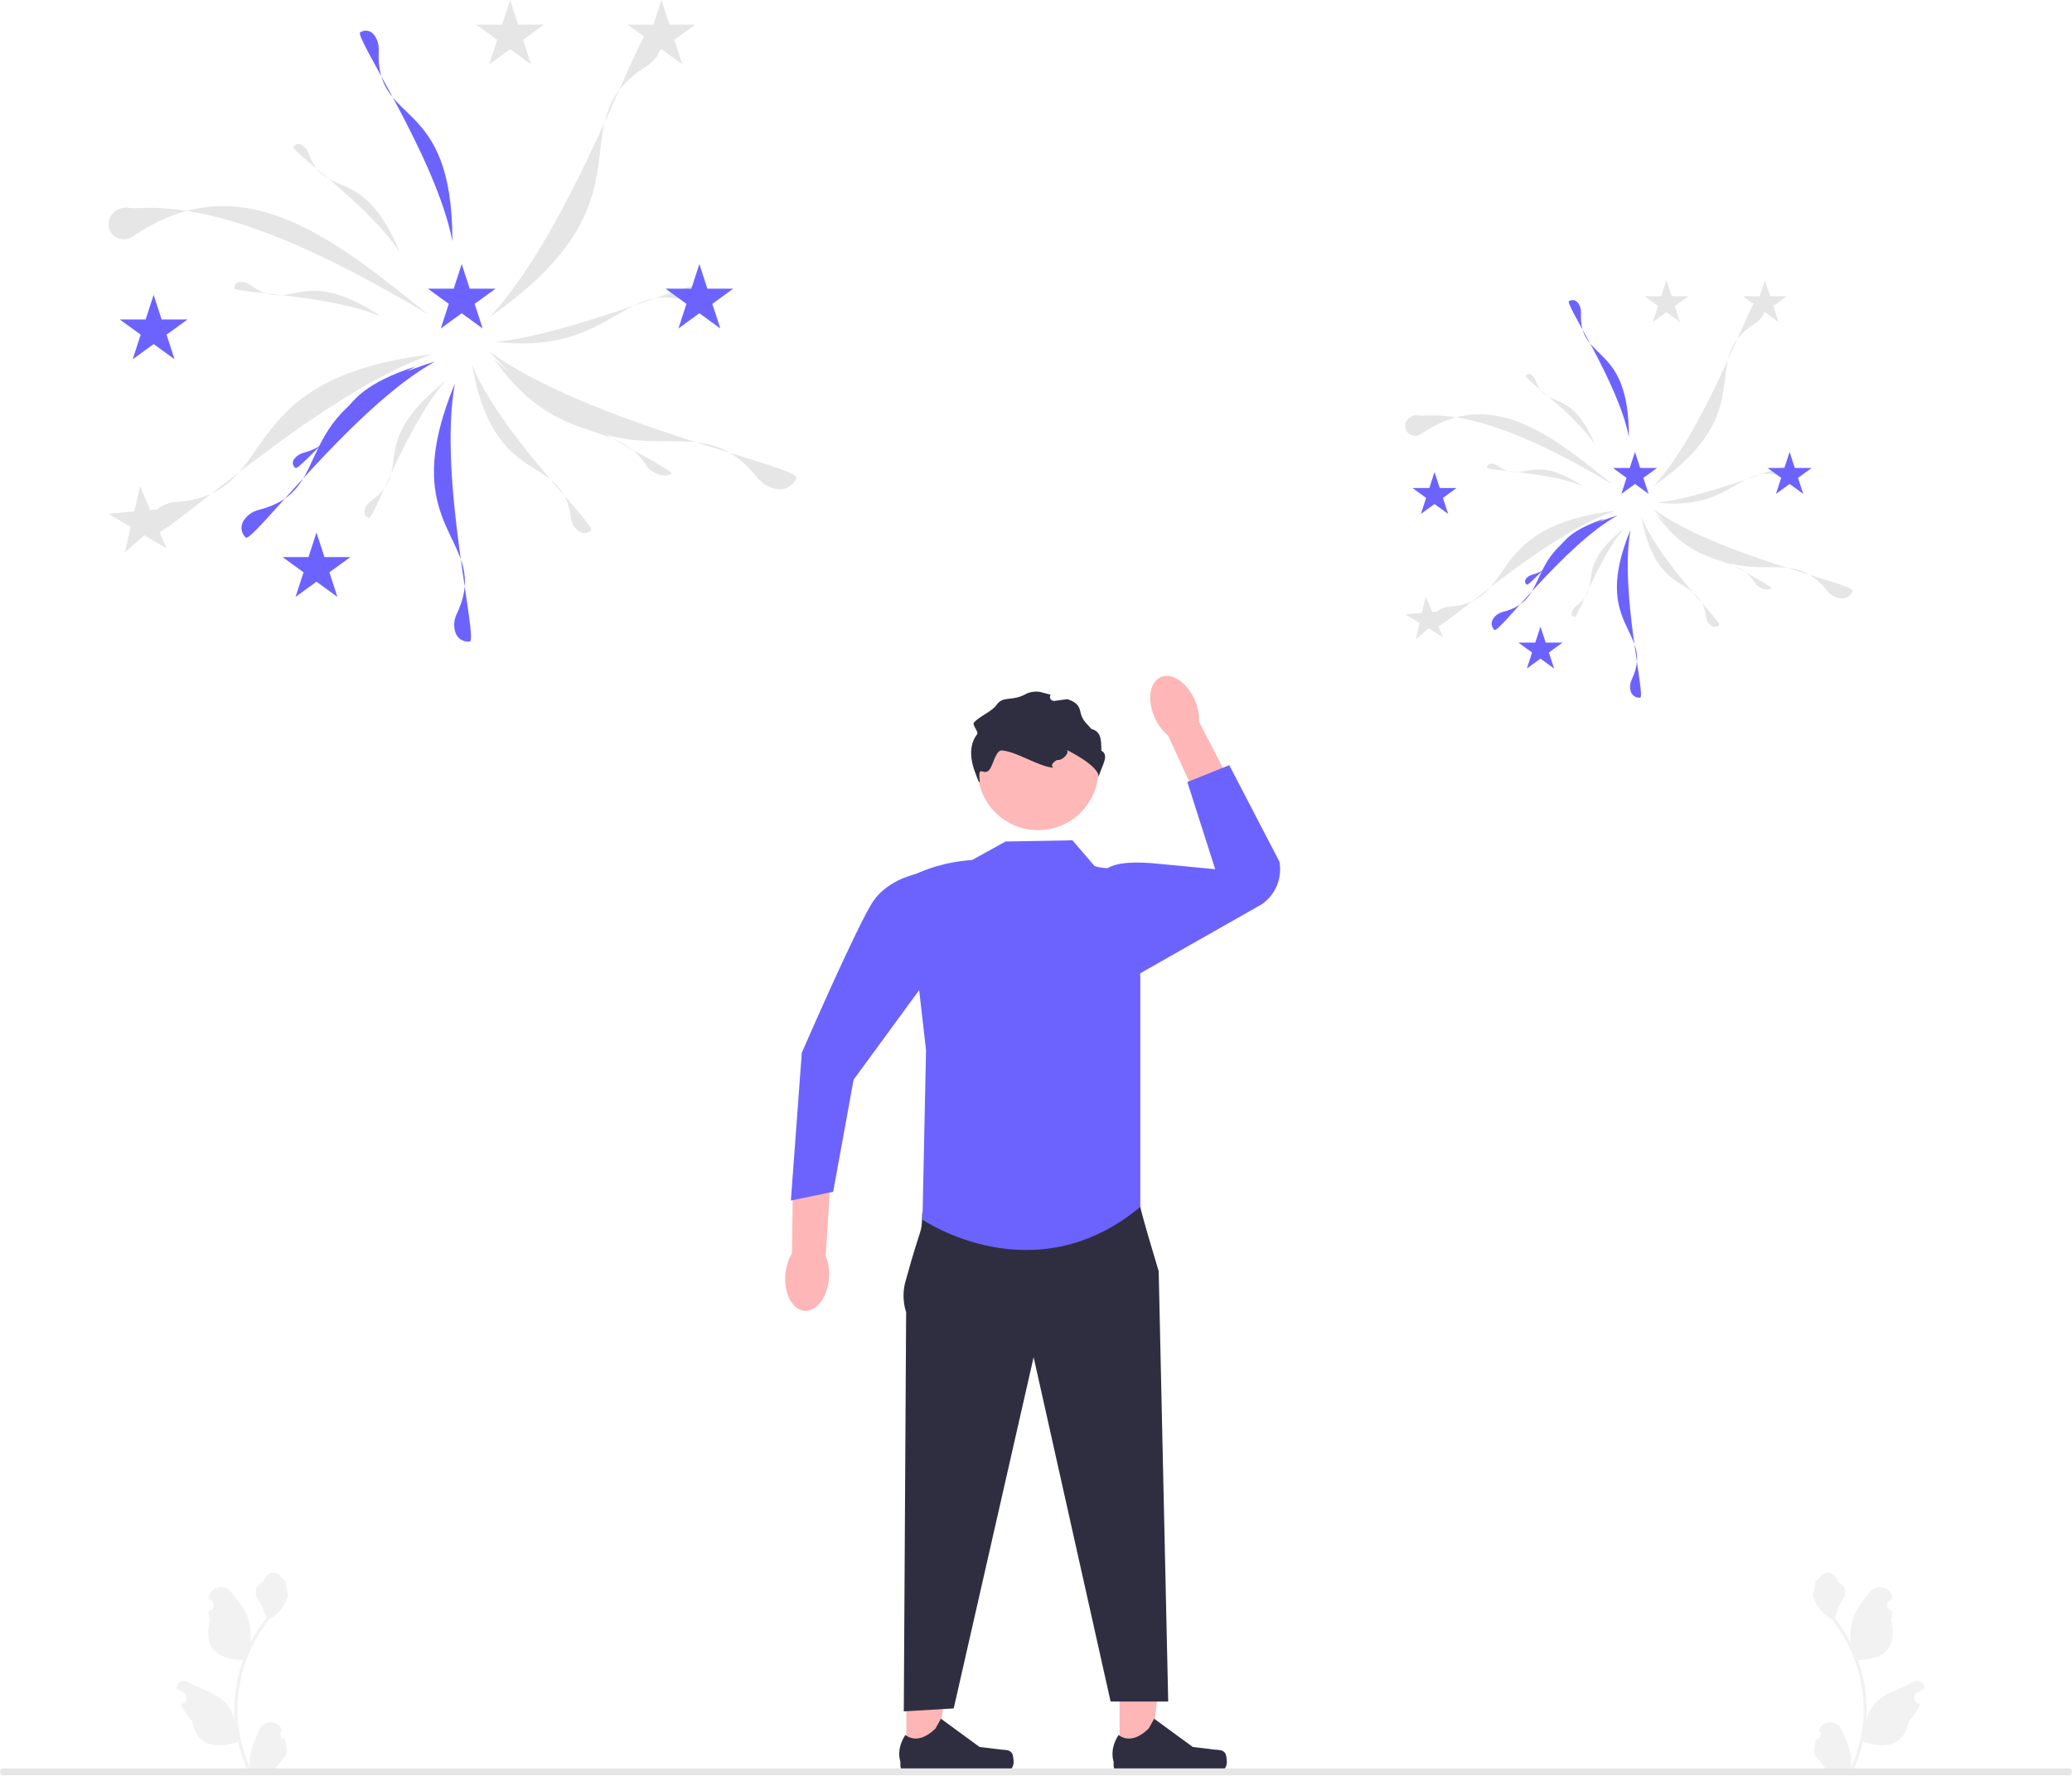
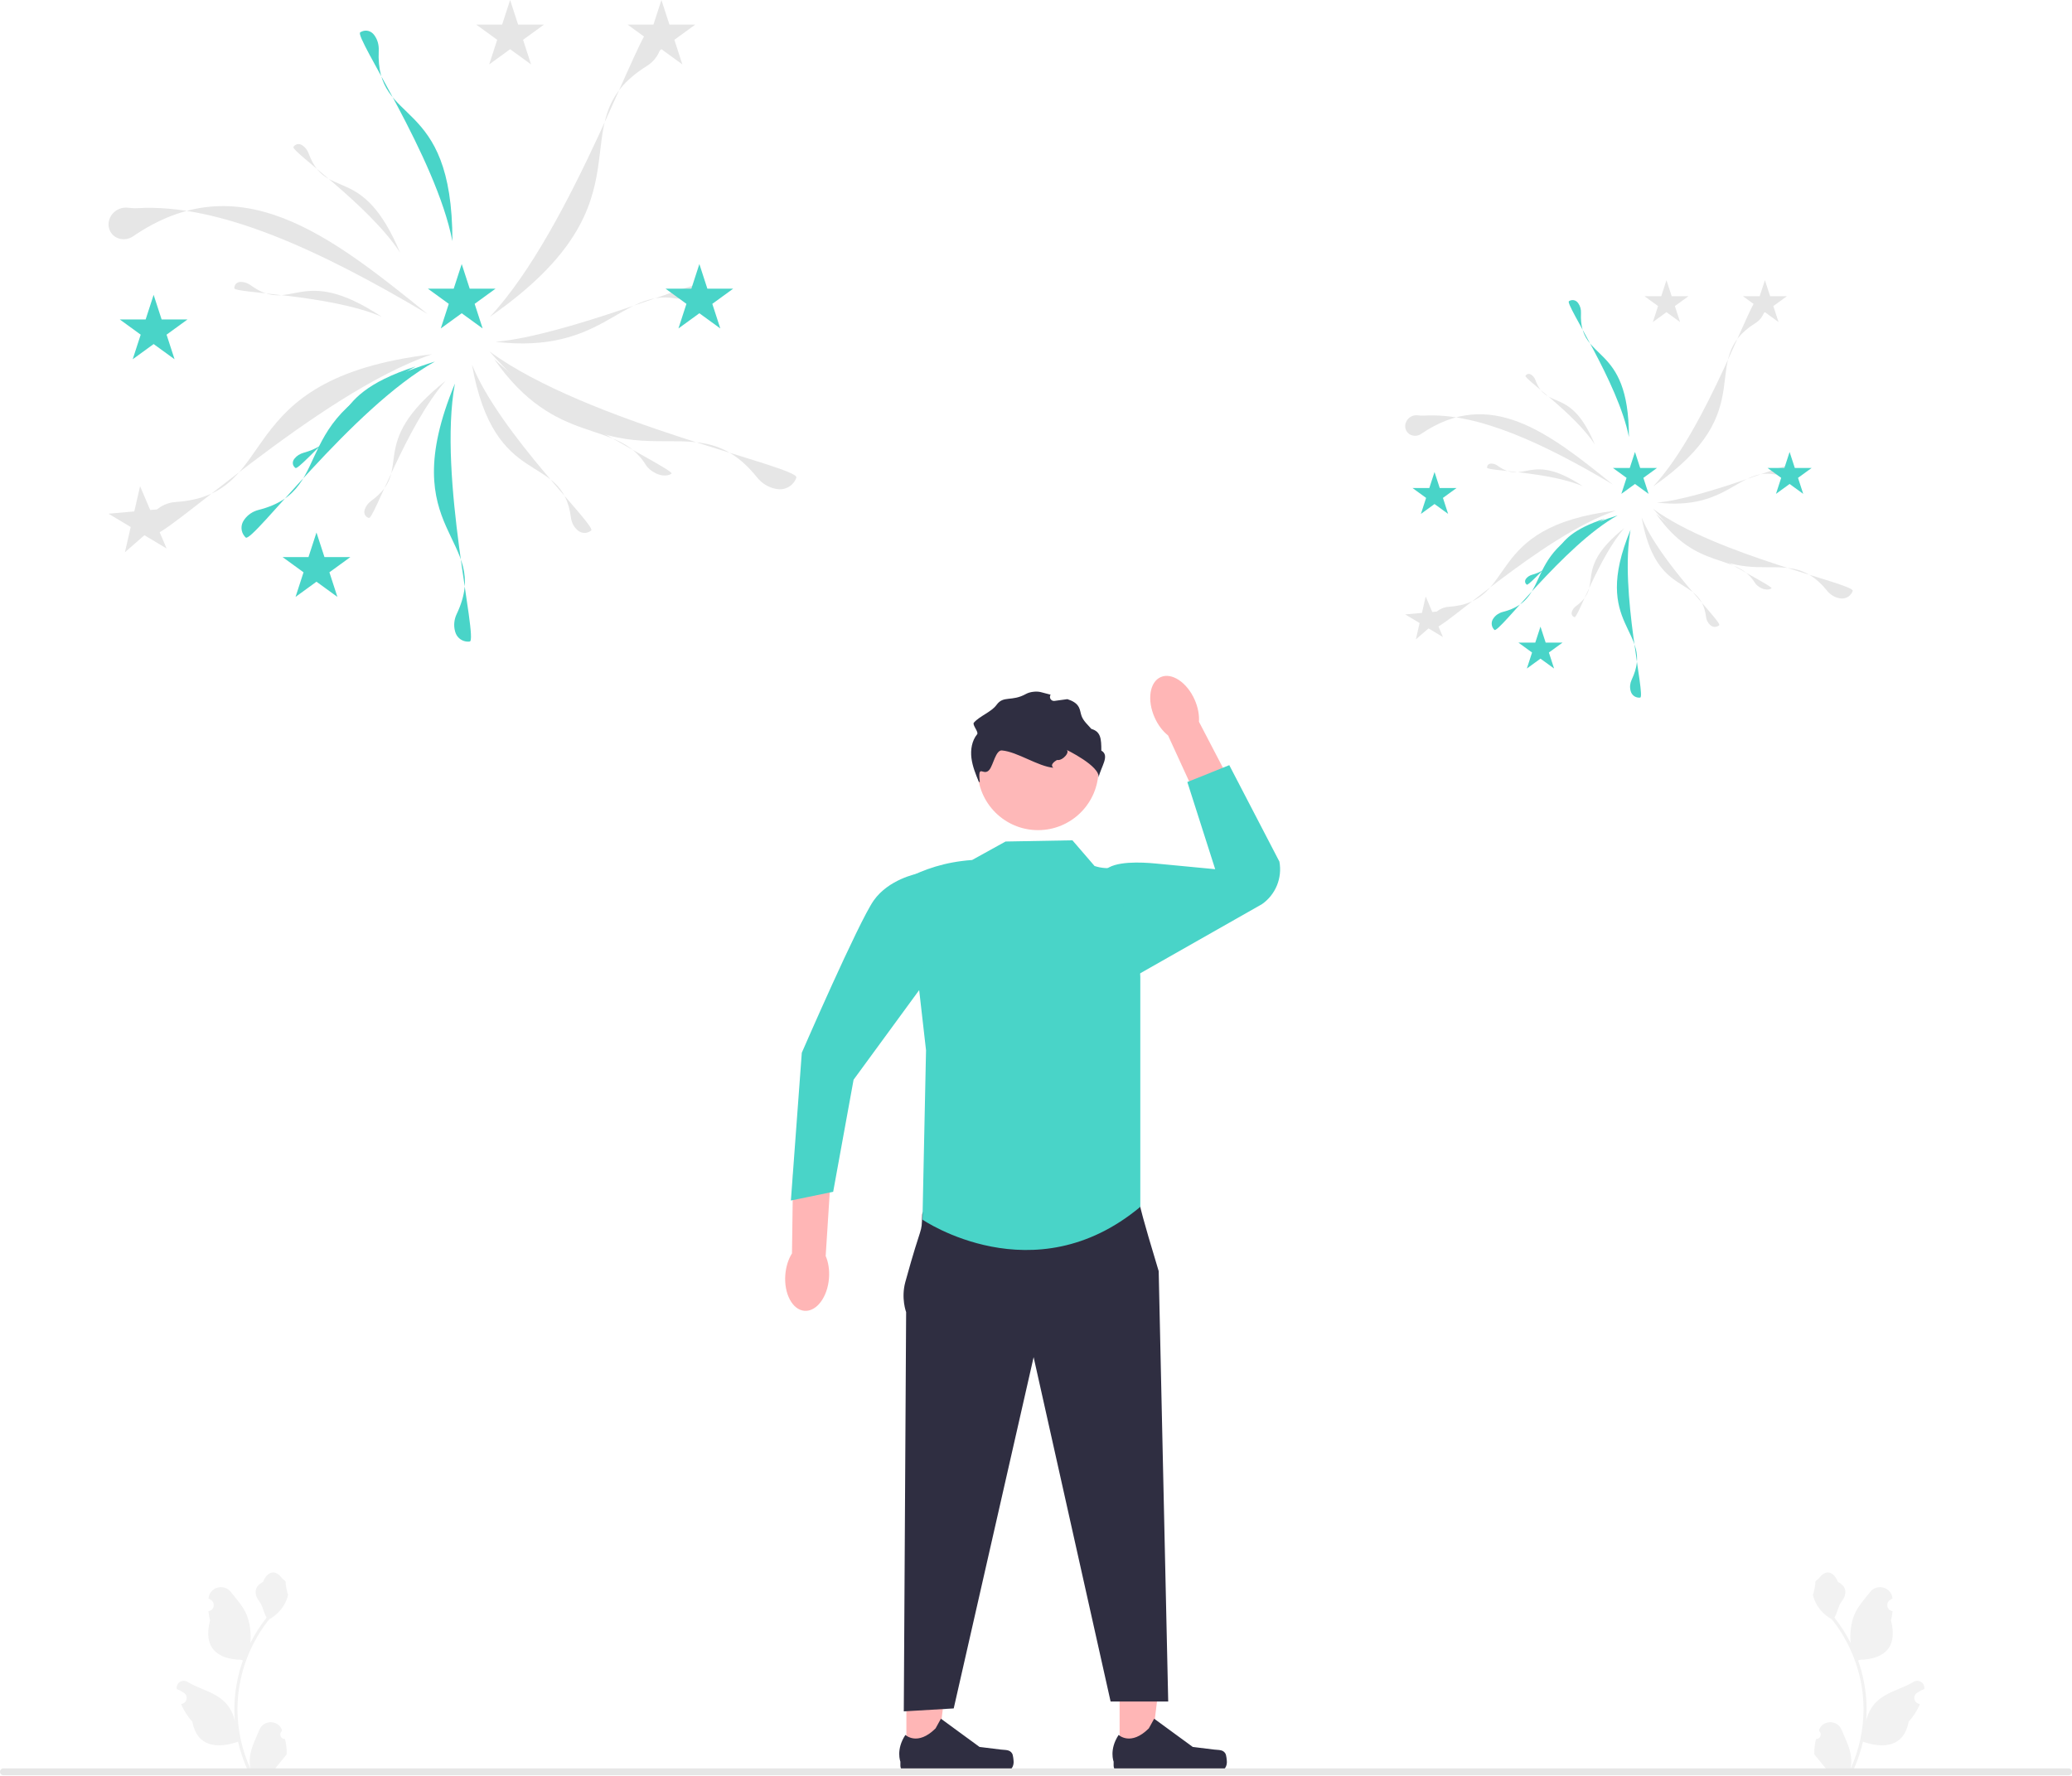
<svg xmlns="http://www.w3.org/2000/svg" width="611.492" height="523.953" viewBox="0 0 611.492 523.953">
  <path d="M84.105,513.252c-1.217,.076-1.89-1.436-.969-2.317l.092-.364-.036-.087c-1.231-2.935-5.402-2.914-6.622,.025-1.083,2.609-2.462,5.222-2.802,7.98-.152,1.218-.084,2.458,.186,3.653-2.538-5.544-3.873-11.597-3.873-17.685,0-1.53,.084-3.059,.255-4.585,.141-1.248,.335-2.488,.586-3.717,1.358-6.643,4.3-12.971,8.542-18.256,2.039-1.115,3.74-2.858,4.768-4.946,.369-.753,.658-1.564,.795-2.389-.232,.03-.875-3.504-.7-3.721-.323-.491-.902-.735-1.256-1.214-1.757-2.382-4.177-1.966-5.441,1.271-2.699,1.362-2.726,3.622-1.069,5.795,1.054,1.383,1.199,3.253,2.123,4.733-.095,.122-.194,.24-.289,.362-1.744,2.237-3.253,4.642-4.525,7.168,.359-2.808-.171-6.19-1.076-8.371-1.03-2.484-2.96-4.577-4.66-6.725-2.042-2.58-6.229-1.454-6.588,1.816l-.01,.095c.252,.142,.5,.294,.741,.454,1.378,.911,.902,3.048-.731,3.3l-.037,.006c.091,.909,.247,1.811,.476,2.698-2.181,8.433,2.527,11.505,9.25,11.643,.148,.076,.293,.152,.441,.225-.681,1.918-1.225,3.885-1.629,5.879-.361,1.762-.613,3.542-.753,5.331-.175,2.256-.16,4.524,.03,6.777l-.011-.08c-.483-2.481-1.83-4.798-3.786-6.404-2.913-2.393-7.03-3.275-10.173-5.198-1.513-.926-3.452,.271-3.188,2.025l.013,.084c.468,.19,.925,.411,1.366,.658,.252,.142,.5,.294,.741,.454,1.378,.911,.902,3.048-.731,3.3l-.037,.006-.076,.011c.803,1.906,1.921,3.676,3.322,5.201,1.364,7.362,7.22,8.061,13.485,5.917h.004c.685,2.983,1.686,5.898,2.972,8.675h10.616c.038-.118,.072-.24,.107-.358-.982,.061-1.971,.004-2.937-.175,.788-.966,1.575-1.941,2.363-2.907,.019-.019,.034-.038,.049-.057,.4-.495,.803-.985,1.202-1.48l0-.001c.025-1.518-.157-3.032-.518-4.501l-0-0-0-0,0,0Z" fill="#f2f2f2" />
  <path d="M535.947,513.252c1.217,.076,1.89-1.436,.969-2.317l-.092-.364,.036-.087c1.231-2.935,5.402-2.914,6.622,.025,1.083,2.609,2.462,5.222,2.802,7.98,.152,1.218,.084,2.458-.186,3.653,2.538-5.544,3.873-11.597,3.873-17.685,0-1.53-.084-3.059-.255-4.585-.141-1.248-.335-2.488-.586-3.717-1.358-6.643-4.3-12.971-8.542-18.256-2.039-1.115-3.74-2.858-4.768-4.946-.369-.753-.658-1.564-.795-2.389,.232,.03,.875-3.504,.7-3.721,.323-.491,.902-.735,1.256-1.214,1.757-2.382,4.177-1.966,5.441,1.271,2.699,1.362,2.726,3.622,1.069,5.795-1.054,1.383-1.199,3.253-2.123,4.733,.095,.122,.194,.24,.289,.362,1.744,2.237,3.253,4.642,4.525,7.168-.359-2.808,.171-6.19,1.076-8.371,1.03-2.484,2.96-4.577,4.66-6.725,2.042-2.58,6.229-1.454,6.588,1.816l.01,.095c-.253,.142-.5,.294-.741,.454-1.378,.911-.902,3.048,.731,3.3l.037,.006c-.091,.909-.247,1.811-.476,2.698,2.181,8.433-2.527,11.505-9.25,11.643-.148,.076-.293,.152-.441,.225,.681,1.918,1.225,3.885,1.629,5.879,.361,1.762,.613,3.542,.753,5.331,.175,2.256,.16,4.524-.03,6.777l.011-.08c.483-2.481,1.83-4.798,3.786-6.404,2.913-2.393,7.03-3.275,10.173-5.198,1.513-.926,3.452,.271,3.188,2.025l-.013,.084c-.468,.19-.925,.411-1.366,.658-.253,.142-.5,.294-.741,.454-1.378,.911-.902,3.048,.731,3.3l.037,.006,.076,.011c-.803,1.906-1.921,3.676-3.322,5.201-1.364,7.362-7.22,8.061-13.485,5.917h-.004c-.685,2.983-1.686,5.898-2.972,8.675h-10.616c-.038-.118-.072-.24-.107-.358,.982,.061,1.971,.004,2.937-.175-.788-.966-1.575-1.941-2.363-2.907-.019-.019-.034-.038-.05-.057-.4-.495-.803-.985-1.202-1.48l-0-.001c-.025-1.518,.157-3.032,.518-4.501l0-0v-0l0,0Z" fill="#f2f2f2" />
  <g>
    <polygon points="330.425 517.749 339.537 517.748 343.872 482.6 330.423 482.601 330.425 517.749" fill="#ffb6b6" />
    <path d="M361.645,517.542h0c.284,.478,.433,2.02,.433,2.576h0c0,1.708-1.385,3.093-3.093,3.093h-28.22c-1.165,0-2.11-.945-2.11-2.11v-1.175s-1.396-3.531,1.478-7.883c0,0,3.572,3.408,8.91-1.93l1.574-2.852,11.394,8.333,6.315,.777c1.382,.17,2.607-.026,3.317,1.171h-0Z" fill="#2f2e41" />
  </g>
  <g>
    <polygon points="267.493 517.749 276.605 517.748 280.94 482.6 267.491 482.601 267.493 517.749" fill="#ffb6b6" />
    <path d="M298.713,517.542h0c.284,.478,.433,2.02,.433,2.576h0c0,1.708-1.385,3.093-3.093,3.093h-28.22c-1.165,0-2.11-.945-2.11-2.11v-1.175s-1.396-3.531,1.478-7.883c0,0,3.572,3.408,8.91-1.93l1.574-2.852,11.394,8.333,6.315,.777c1.382,.17,2.607-.026,3.317,1.171h-0Z" fill="#2f2e41" />
  </g>
-   <path id="b-381" d="M1.018,523.953H610.474c.562,0,1.018-.456,1.018-1.018s-.456-1.018-1.018-1.018H1.018c-.562,0-1.018,.456-1.018,1.018s.456,1.018,1.018,1.018Z" fill="#e6e6e6" />
-   <path id="c-382" d="M333.149,351.75l3.377,4.442s.306,2.074,5.428,18.974l2.81,127.022h-17l-22.719-101.633-23.582,103.671-14.735,.869,.691-117.833s-1.552-4.1-.232-8.906c5.052-18.391,4.76-13.543,4.968-19.838,.263-7.982,60.994-6.768,60.994-6.768Z" fill="#2f2e41" />
+   <path id="b-150" d="M1.018,523.953H610.474c.562,0,1.018-.456,1.018-1.018s-.456-1.018-1.018-1.018H1.018c-.562,0-1.018,.456-1.018,1.018s.456,1.018,1.018,1.018Z" fill="#e6e6e6" />
+   <path id="c-151" d="M333.149,351.75l3.377,4.442s.306,2.074,5.428,18.974l2.81,127.022h-17l-22.719-101.633-23.582,103.671-14.735,.869,.691-117.833s-1.552-4.1-.232-8.906c5.052-18.391,4.76-13.543,4.968-19.838,.263-7.982,60.994-6.768,60.994-6.768Z" fill="#2f2e41" />
  <circle id="d" cx="306.353" cy="227.172" r="17.837" fill="#feb8b8" />
-   <path id="e-383" d="M296.763,248.365l-9.87,5.455c-8.235,.596-14.14,2.787-19.388,5.429l5.787,50.738-1.053,49.978s32.819,22.483,64.289-3.774v-67.908l-1.477-27.006c-.172-3.149-2.957-5.592-6.083-5.178-1.785,.236-3.841,.191-5.941-.509l-6.532-7.581-19.73,.356v-0Z" fill="#6c63ff" />
+   <path id="e-152" d="M296.763,248.365l-9.87,5.455c-8.235,.596-14.14,2.787-19.388,5.429l5.787,50.738-1.053,49.978s32.819,22.483,64.289-3.774v-67.908l-1.477-27.006c-.172-3.149-2.957-5.592-6.083-5.178-1.785,.236-3.841,.191-5.941-.509l-6.532-7.581-19.73,.356v-0Z" fill="#49d4c8" />
  <g>
    <path d="M352.567,206.509c.995,2.245,1.401,4.528,1.269,6.508l10.833,20.786-10.042,4.865-9.907-21.609c-1.556-1.231-2.975-3.065-3.971-5.31-2.274-5.128-1.472-10.459,1.792-11.906s7.752,1.537,10.026,6.666h0v0Z" fill="#ffb6b6" />
-     <path id="f-384" d="M323.026,255.59l2.988,1.367c2.742-2.947,11-2.483,15.007-2.101l17.609,1.679-8.223-25.725,12.379-4.982,14.792,28.467c.895,4.829-1.113,9.736-5.136,12.554l-37.74,21.432-4.387-29.357-7.29-3.334v-0Z" fill="#6c63ff" />
+     <path id="f-153" d="M323.026,255.59l2.988,1.367c2.742-2.947,11-2.483,15.007-2.101l17.609,1.679-8.223-25.725,12.379-4.982,14.792,28.467c.895,4.829-1.113,9.736-5.136,12.554l-37.74,21.432-4.387-29.357-7.29-3.334v-0Z" fill="#49d4c8" />
  </g>
  <g>
    <path d="M231.763,376.255c.188-2.448,.913-4.651,1.968-6.332l.318-23.437,11.148,.477-1.522,23.723c.786,1.822,1.166,4.11,.978,6.558-.429,5.593-3.663,9.906-7.222,9.633s-6.097-5.029-5.667-10.622h0l0-0,0,0Z" fill="#ffb6b6" />
-     <path id="g-385" d="M275.766,265.66l-5.123-7.781s-8.355,1.595-12.794,7.894-21.22,44.934-21.22,44.934l-3.222,43.613,12.481-2.571,6.022-33.076,19.365-26.462,4.491-26.552-0,0Z" fill="#6c63ff" />
+     <path id="g-154" d="M275.766,265.66l-5.123-7.781s-8.355,1.595-12.794,7.894-21.22,44.934-21.22,44.934l-3.222,43.613,12.481-2.571,6.022-33.076,19.365-26.462,4.491-26.552-0,0Z" fill="#49d4c8" />
  </g>
  <path d="M324.19,229.538c.67-3.4-9.669-8.349-9.65-8.343,1.605,.512-.919,3.453-2.568,3.106,0,0-2.422,1.232-1.102,2.292-4.55-.39-10.629-4.714-15.179-5.104-1.83-.16-2.539,4.253-3.689,5.683-1.74,2.19-3.485-2.165-2.841,3.637h-.26c-.95-2.29-1.9-4.62-2.21-7.08-.3-2.46,.12-5.11,1.69-7.03,.52-.65-1.523-2.79-.973-3.41,1.75-2.01,5.143-3.11,6.703-5.26,2.065-2.848,4.414-.838,8.714-3.233,1.125-.627,3.08-.852,4.326-.527l2.91,.76h0c-.567,.851,.135,1.973,1.148,1.835l3.792-.515c1.43,.46,2.79,1.14,3.43,2.45,.39,.78,.46,1.69,.76,2.51,.55,1.51,1.85,2.6,2.89,3.82,2.796,.814,2.946,2.904,2.946,6.409,2.606,1.462-.113,4.73-.836,8v0Z" fill="#2f2e41" />
  <g>
    <path d="M32.306,64.669h0c.812-2.28,3.076-3.625,5.381-3.367,.961,.108,1.921,.193,2.886,.137,24.07-1.416,53.882,12.366,85.619,31.24h0c-29.053-23.508-55.643-44.304-86.917-22.933-2.234,1.526-5.399,.987-6.698-1.386-.522-.953-.711-2.096-.399-3.274,.037-.139,.08-.278,.129-.416h-0v-0Z" fill="#e6e6e6" />
    <path d="M192.839,8.282h0c1.984,1.265,2.8,3.67,2.139,5.815l-.075,.242c-.663,2.153-2.106,3.961-4.018,5.152-27.369,17.038,4.319,38.844-46.334,74.04v-0c24.528-26.247,44.704-87.029,47.768-85.539,.177,.086,.35,.183,.52,.291h0Z" fill="#e6e6e6" />
    <path d="M234.79,141.519h0c-1.02,2.12-3.312,3.216-5.52,2.814l-.249-.045c-2.216-.403-4.183-1.621-5.592-3.378-20.167-25.153-38.056,8.899-79.016-37.218h0c28.973,21.239,91.72,34.057,90.605,37.277-.064,.185-.14,.369-.227,.551v0h0Z" fill="#e6e6e6" />
    <path d="M197.929,139.947h0c-1.05,.583-2.744,.501-4.112-.131l-.154-.071c-1.373-.634-2.435-1.524-3.036-2.497-8.596-13.927-26.443-4.889-44.803-31.289h0c15.051,14.354,53.665,32.849,52.353,33.828-.076,.056-.158,.11-.248,.16h0Z" fill="#e6e6e6" />
    <path d="M206.212,84.398h0c-.26,1.173-1.444,2.387-2.824,2.992l-.156,.068c-1.385,.608-2.755,.813-3.882,.618-16.125-2.796-21.189,16.558-53.125,12.806h0c20.724-1.754,60.168-18.407,60.032-16.775-.008,.094-.023,.191-.045,.292h0Z" fill="#e6e6e6" />
    <path d="M44.832,157.144h0c-1.158-2.048-.749-4.556,.842-6.138l.179-.179c1.596-1.589,3.72-2.508,5.967-2.661,32.165-2.191,14.428-36.322,75.676-43.611v0c-33.981,11.655-80.336,55.845-82.342,53.09-.116-.159-.223-.326-.322-.501v0Z" fill="#e6e6e6" />
    <path d="M174.185,156.776h0c-1.19,.794-2.717,.636-3.733-.289l-.115-.104c-1.02-.928-1.656-2.207-1.836-3.592-2.568-19.821-22.453-7.555-29.222-45.181h0c8.343,20.587,36.777,47.602,35.195,48.948-.091,.078-.188,.15-.289,.218h0Z" fill="#e6e6e6" />
-     <path d="M138.161,189.377h0c-1.822,.015-3.357-1.21-3.816-2.891l-.052-.19c-.462-1.687-.271-3.481,.483-5.069,10.796-22.736-18.978-23.543-.521-68.014h0c-5.11,27.547,6.989,75.808,4.367,76.134-.151,.019-.305,.029-.461,.03h0Z" fill="#6c63ff" />
-     <path d="M72.195,158.306h0c-1.174-1.394-1.209-3.357-.208-4.784l.113-.161c1.004-1.432,2.507-2.43,4.212-2.862,24.396-6.19,6.023-29.634,52.045-43.789v0c-24.474,13.638-53.921,53.742-55.845,51.931-.111-.104-.217-.216-.317-.335h0Z" fill="#6c63ff" />
-     <path d="M86.998,137.952h0c-.743-.694-.763-1.738-.126-2.539l.072-.09c.638-.804,1.592-1.397,2.673-1.698,15.47-4.304,3.852-16.029,33.037-25.467h0c-15.527,8.273-34.237,30.845-35.455,29.96-.07-.051-.137-.106-.201-.165h0Z" fill="#6c63ff" />
+     <path d="M138.161,189.377h0c-1.822,.015-3.357-1.21-3.816-2.891l-.052-.19c-.462-1.687-.271-3.481,.483-5.069,10.796-22.736-18.978-23.543-.521-68.014h0c-5.11,27.547,6.989,75.808,4.367,76.134-.151,.019-.305,.029-.461,.03h0Z" fill="#49d4c8" />
+     <path d="M72.195,158.306h0c-1.174-1.394-1.209-3.357-.208-4.784l.113-.161c1.004-1.432,2.507-2.43,4.212-2.862,24.396-6.19,6.023-29.634,52.045-43.789v0c-24.474,13.638-53.921,53.742-55.845,51.931-.111-.104-.217-.216-.317-.335h0Z" fill="#49d4c8" />
+     <path d="M86.998,137.952h0c-.743-.694-.763-1.738-.126-2.539l.072-.09c.638-.804,1.592-1.397,2.673-1.698,15.47-4.304,3.852-16.029,33.037-25.467h0c-15.527,8.273-34.237,30.845-35.455,29.96-.07-.051-.137-.106-.201-.165h0Z" fill="#49d4c8" />
    <path d="M108.632,152.785h0c-.939-.389-1.325-1.359-1.01-2.332l.035-.11c.315-.977,.999-1.868,1.906-2.529,12.971-9.465-2.027-16.36,21.98-35.453h0c-11.63,13.202-21.213,40.909-22.664,40.508-.084-.023-.166-.051-.246-.084h0Z" fill="#e6e6e6" />
-     <polygon points="45.34 87.024 47.699 94.285 55.334 94.285 49.157 98.772 51.517 106.033 45.34 101.546 39.164 106.033 41.523 98.772 35.346 94.285 42.981 94.285 45.34 87.024" fill="#6c63ff" />
+     <polygon points="45.34 87.024 47.699 94.285 55.334 94.285 49.157 98.772 51.517 106.033 45.34 101.546 39.164 106.033 41.523 98.772 35.346 94.285 42.981 94.285 45.34 87.024" fill="#49d4c8" />
    <polygon points="150.548 0 152.907 7.261 160.542 7.261 154.365 11.748 156.725 19.009 150.548 14.522 144.372 19.009 146.731 11.748 140.554 7.261 148.189 7.261 150.548 0" fill="#e6e6e6" />
-     <polygon points="206.399 77.932 208.758 85.193 216.393 85.193 210.217 89.68 212.576 96.941 206.399 92.454 200.223 96.941 202.582 89.68 196.406 85.193 204.04 85.193 206.399 77.932" fill="#6c63ff" />
-     <polygon points="93.398 157.162 95.757 164.423 103.392 164.423 97.215 168.911 99.575 176.172 93.398 171.684 87.222 176.172 89.581 168.911 83.404 164.423 91.039 164.423 93.398 157.162" fill="#6c63ff" />
-     <polygon points="136.261 77.932 138.62 85.193 146.254 85.193 140.078 89.68 142.437 96.941 136.261 92.454 130.084 96.941 132.443 89.68 126.267 85.193 133.901 85.193 136.261 77.932" fill="#6c63ff" />
+     <polygon points="206.399 77.932 208.758 85.193 216.393 85.193 210.217 89.68 212.576 96.941 206.399 92.454 200.223 96.941 202.582 89.68 196.406 85.193 204.04 85.193 206.399 77.932" fill="#49d4c8" />
+     <polygon points="93.398 157.162 95.757 164.423 103.392 164.423 97.215 168.911 99.575 176.172 93.398 171.684 87.222 176.172 89.581 168.911 83.404 164.423 91.039 164.423 93.398 157.162" fill="#49d4c8" />
+     <polygon points="136.261 77.932 138.62 85.193 146.254 85.193 140.078 89.68 142.437 96.941 136.261 92.454 130.084 96.941 132.443 89.68 126.267 85.193 133.901 85.193 136.261 77.932" fill="#49d4c8" />
    <polygon points="195.204 0 197.563 7.261 205.197 7.261 199.021 11.748 201.38 19.009 195.204 14.522 189.027 19.009 191.386 11.748 185.21 7.261 192.844 7.261 195.204 0" fill="#e6e6e6" />
    <polygon points="41.339 143.502 44.331 150.526 51.935 149.851 46.18 154.867 49.171 161.891 42.622 157.967 36.867 162.983 38.575 155.542 32.026 151.618 39.631 150.943 41.339 143.502" fill="#e6e6e6" />
-     <path d="M106.65,9.354h0c1.377-.678,2.925-.221,3.801,1.008l.099,.139c.88,1.232,1.298,2.792,1.225,4.386-1.05,22.825,21.779,12.622,21.741,56.295h-0c-4.771-24.743-29.091-60.405-27.206-61.634,.109-.071,.222-.135,.34-.193h0Z" fill="#6c63ff" />
+     <path d="M106.65,9.354h0c1.377-.678,2.925-.221,3.801,1.008l.099,.139c.88,1.232,1.298,2.792,1.225,4.386-1.05,22.825,21.779,12.622,21.741,56.295h-0c-4.771-24.743-29.091-60.405-27.206-61.634,.109-.071,.222-.135,.34-.193h0Z" fill="#49d4c8" />
    <path d="M86.741,43.185h0c.61-.762,1.612-.867,2.43-.329l.092,.061c.821,.54,1.464,1.396,1.835,2.397,5.309,14.329,15.697,2.334,26.98,29.258h0c-9.128-14.056-32.239-29.954-31.481-31.183,.044-.071,.092-.139,.144-.204h0Z" fill="#e6e6e6" />
    <path d="M69.168,84.835h0c.084-.973,.858-1.617,1.837-1.625l.11-.001c.983-.008,1.993,.347,2.858,.972,12.379,8.959,14.344-6.787,38.693,9.319h0c-15.402-6.609-43.451-6.973-43.504-8.416-.003-.083-.001-.166,.006-.25h0Z" fill="#e6e6e6" />
  </g>
  <g>
    <path d="M414.878,124.763h0c.528-1.483,2.001-2.359,3.501-2.191,.625,.07,1.25,.126,1.878,.089,15.661-.921,35.058,8.046,55.707,20.326h0c-18.903-15.295-36.204-28.826-56.552-14.921-1.453,.993-3.513,.642-4.358-.902-.34-.62-.462-1.364-.26-2.13,.024-.09,.052-.181,.084-.271h0Z" fill="#e6e6e6" />
    <path d="M519.327,88.076h0c1.291,.823,1.822,2.388,1.392,3.783l-.049,.157c-.431,1.401-1.37,2.577-2.615,3.352-17.807,11.086,2.81,25.273-30.147,48.173h0c15.959-17.077,29.086-56.624,31.08-55.655,.115,.056,.228,.119,.338,.189h0Z" fill="#e6e6e6" />
    <path d="M546.622,174.764h0c-.664,1.379-2.155,2.093-3.591,1.831l-.162-.029c-1.442-.262-2.722-1.055-3.639-2.198-13.121-16.365-24.761,5.79-51.411-24.215h0c18.851,13.819,59.677,22.159,58.951,24.254-.042,.121-.091,.24-.148,.358h0Z" fill="#e6e6e6" />
    <path d="M522.639,173.742h0c-.683,.379-1.786,.326-2.675-.085l-.1-.046c-.893-.413-1.585-.992-1.975-1.625-5.593-9.061-17.205-3.181-29.151-20.358h0c9.793,9.339,34.916,21.373,34.063,22.01-.049,.037-.103,.071-.161,.104h0Z" fill="#e6e6e6" />
    <path d="M528.028,137.6h0c-.169,.763-.939,1.553-1.837,1.947l-.101,.044c-.901,.395-1.793,.529-2.526,.402-10.492-1.819-13.786,10.773-34.565,8.332h0c13.484-1.141,39.147-11.976,39.059-10.915-.005,.061-.015,.124-.029,.19h0Z" fill="#e6e6e6" />
    <path d="M423.028,184.931h0c-.753-1.333-.487-2.964,.548-3.994l.117-.116c1.038-1.034,2.42-1.632,3.882-1.732,20.928-1.425,9.387-23.633,49.238-28.375h0c-22.109,7.583-52.27,36.335-53.575,34.542-.075-.103-.145-.212-.21-.326h0Z" fill="#e6e6e6" />
    <path d="M507.19,184.691h0c-.774,.516-1.768,.413-2.429-.188l-.075-.068c-.664-.604-1.078-1.436-1.194-2.337-1.671-12.896-14.609-4.916-19.013-29.396h0c5.428,13.395,23.928,30.972,22.899,31.847-.059,.05-.122,.098-.188,.142h0Z" fill="#e6e6e6" />
-     <path d="M483.751,205.903h0c-1.186,.01-2.184-.787-2.483-1.881l-.034-.123c-.301-1.098-.177-2.265,.314-3.298,7.025-14.793-12.348-15.318-.339-44.253h0c-3.325,17.923,4.547,49.323,2.841,49.536-.098,.012-.198,.019-.3,.02h0Z" fill="#6c63ff" />
-     <path d="M440.832,185.687h0c-.764-.907-.787-2.184-.135-3.112l.073-.105c.654-.932,1.631-1.581,2.74-1.862,15.873-4.027,3.919-19.281,33.863-28.491h0c-15.924,8.873-35.083,34.967-36.335,33.788-.072-.068-.141-.141-.206-.218h0Z" fill="#6c63ff" />
-     <path d="M450.463,172.444h0c-.483-.451-.496-1.131-.082-1.652l.047-.059c.415-.523,1.036-.909,1.739-1.105,10.065-2.8,2.506-10.429,21.495-16.57h0c-10.103,5.383-22.276,20.069-23.068,19.493-.046-.033-.089-.069-.131-.108h0Z" fill="#6c63ff" />
+     <path d="M483.751,205.903h0c-1.186,.01-2.184-.787-2.483-1.881l-.034-.123c-.301-1.098-.177-2.265,.314-3.298,7.025-14.793-12.348-15.318-.339-44.253h0c-3.325,17.923,4.547,49.323,2.841,49.536-.098,.012-.198,.019-.3,.02h0Z" fill="#49d4c8" />
+     <path d="M440.832,185.687h0c-.764-.907-.787-2.184-.135-3.112l.073-.105c.654-.932,1.631-1.581,2.74-1.862,15.873-4.027,3.919-19.281,33.863-28.491h0c-15.924,8.873-35.083,34.967-36.335,33.788-.072-.068-.141-.141-.206-.218h0Z" fill="#49d4c8" />
+     <path d="M450.463,172.444h0c-.483-.451-.496-1.131-.082-1.652l.047-.059c.415-.523,1.036-.909,1.739-1.105,10.065-2.8,2.506-10.429,21.495-16.57h0c-10.103,5.383-22.276,20.069-23.068,19.493-.046-.033-.089-.069-.131-.108h0Z" fill="#49d4c8" />
    <path d="M464.539,182.095h0c-.611-.253-.862-.884-.657-1.518l.023-.071c.205-.636,.65-1.215,1.24-1.645,8.439-6.159-1.319-10.645,14.301-23.067h0c-7.567,8.59-13.802,26.617-14.746,26.356-.054-.015-.108-.033-.16-.055h0Z" fill="#e6e6e6" />
-     <polygon points="423.359 139.308 424.894 144.032 429.861 144.032 425.842 146.952 427.377 151.676 423.359 148.756 419.34 151.676 420.875 146.952 416.856 144.032 421.824 144.032 423.359 139.308" fill="#6c63ff" />
+     <polygon points="423.359 139.308 424.894 144.032 429.861 144.032 425.842 146.952 427.377 151.676 423.359 148.756 419.34 151.676 420.875 146.952 416.856 144.032 421.824 144.032 423.359 139.308" fill="#49d4c8" />
    <polygon points="491.811 82.687 493.346 87.411 498.313 87.411 494.295 90.331 495.829 95.055 491.811 92.135 487.792 95.055 489.327 90.331 485.309 87.411 490.276 87.411 491.811 82.687" fill="#e6e6e6" />
-     <polygon points="528.15 133.392 529.685 138.116 534.652 138.116 530.633 141.036 532.168 145.76 528.15 142.841 524.131 145.76 525.666 141.036 521.647 138.116 526.615 138.116 528.15 133.392" fill="#6c63ff" />
-     <polygon points="454.627 184.943 456.162 189.667 461.129 189.667 457.111 192.587 458.646 197.311 454.627 194.391 450.608 197.311 452.143 192.587 448.125 189.667 453.092 189.667 454.627 184.943" fill="#6c63ff" />
-     <polygon points="482.515 133.392 484.05 138.116 489.017 138.116 484.999 141.036 486.534 145.76 482.515 142.841 478.496 145.76 480.031 141.036 476.013 138.116 480.98 138.116 482.515 133.392" fill="#6c63ff" />
+     <polygon points="528.15 133.392 529.685 138.116 534.652 138.116 530.633 141.036 532.168 145.76 528.15 142.841 524.131 145.76 525.666 141.036 521.647 138.116 526.615 138.116 528.15 133.392" fill="#49d4c8" />
+     <polygon points="454.627 184.943 456.162 189.667 461.129 189.667 457.111 192.587 458.646 197.311 454.627 194.391 450.608 197.311 452.143 192.587 448.125 189.667 453.092 189.667 454.627 184.943" fill="#49d4c8" />
+     <polygon points="482.515 133.392 484.05 138.116 489.017 138.116 484.999 141.036 486.534 145.76 482.515 142.841 478.496 145.76 480.031 141.036 476.013 138.116 480.98 138.116 482.515 133.392" fill="#49d4c8" />
    <polygon points="520.865 82.687 522.4 87.411 527.368 87.411 523.349 90.331 524.884 95.055 520.865 92.135 516.847 95.055 518.382 90.331 514.363 87.411 519.33 87.411 520.865 82.687" fill="#e6e6e6" />
    <polygon points="420.755 176.055 422.702 180.625 427.65 180.185 423.905 183.449 425.851 188.019 421.59 185.466 417.845 188.73 418.957 183.888 414.696 181.335 419.644 180.896 420.755 176.055" fill="#e6e6e6" />
-     <path d="M463.249,88.773h0c.896-.441,1.903-.144,2.473,.656l.064,.09c.573,.802,.845,1.816,.797,2.854-.683,14.851,14.17,8.212,14.146,36.628h0c-3.104-16.099-18.928-39.302-17.701-40.102,.071-.046,.144-.088,.221-.126h0Z" fill="#6c63ff" />
+     <path d="M463.249,88.773h0c.896-.441,1.903-.144,2.473,.656l.064,.09c.573,.802,.845,1.816,.797,2.854-.683,14.851,14.17,8.212,14.146,36.628h0c-3.104-16.099-18.928-39.302-17.701-40.102,.071-.046,.144-.088,.221-.126h0Z" fill="#49d4c8" />
    <path d="M450.295,110.785h0c.397-.496,1.049-.564,1.581-.214l.06,.039c.534,.351,.952,.908,1.194,1.56,3.454,9.323,10.213,1.518,17.554,19.037h0c-5.939-9.146-20.976-19.489-20.483-20.289,.028-.046,.06-.09,.094-.133h0Z" fill="#e6e6e6" />
    <path d="M438.862,137.884h0c.054-.633,.558-1.052,1.195-1.057l.072-.001c.639-.005,1.296,.225,1.859,.633,8.055,5.829,9.333-4.416,25.175,6.063h0c-10.021-4.3-28.271-4.537-28.305-5.476-.002-.054-.001-.108,.004-.162h0Z" fill="#e6e6e6" />
  </g>
</svg>
